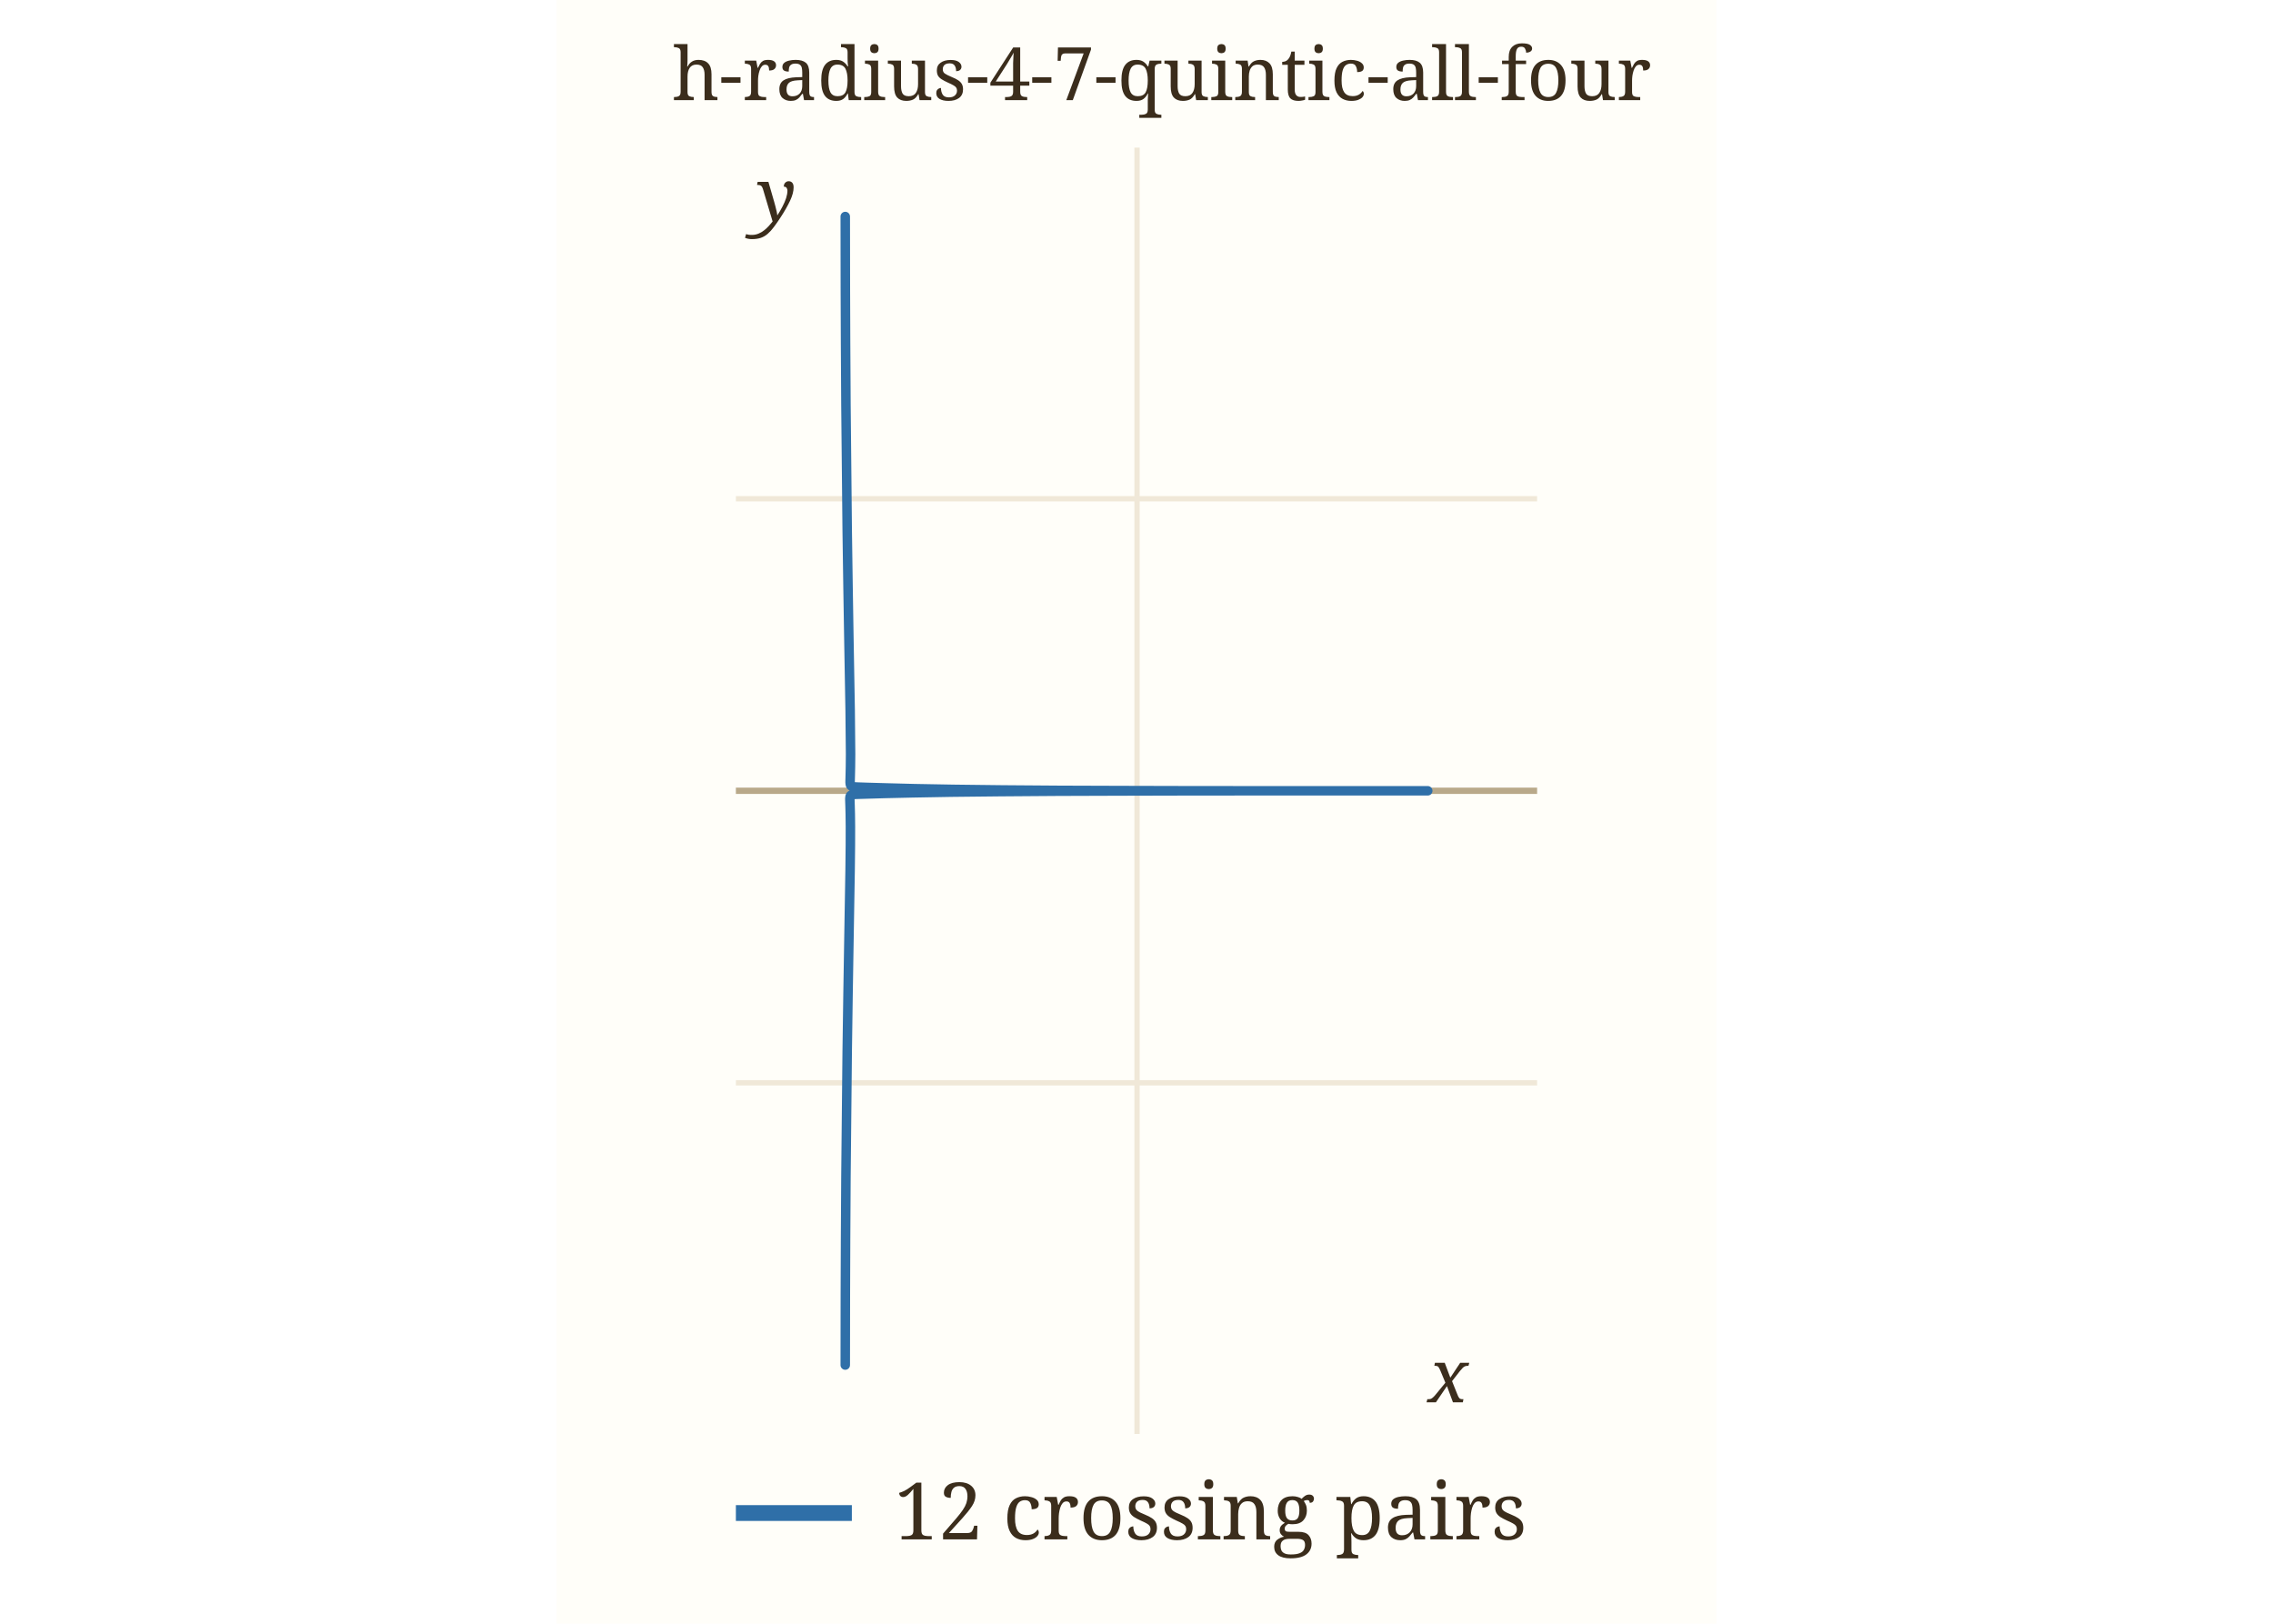
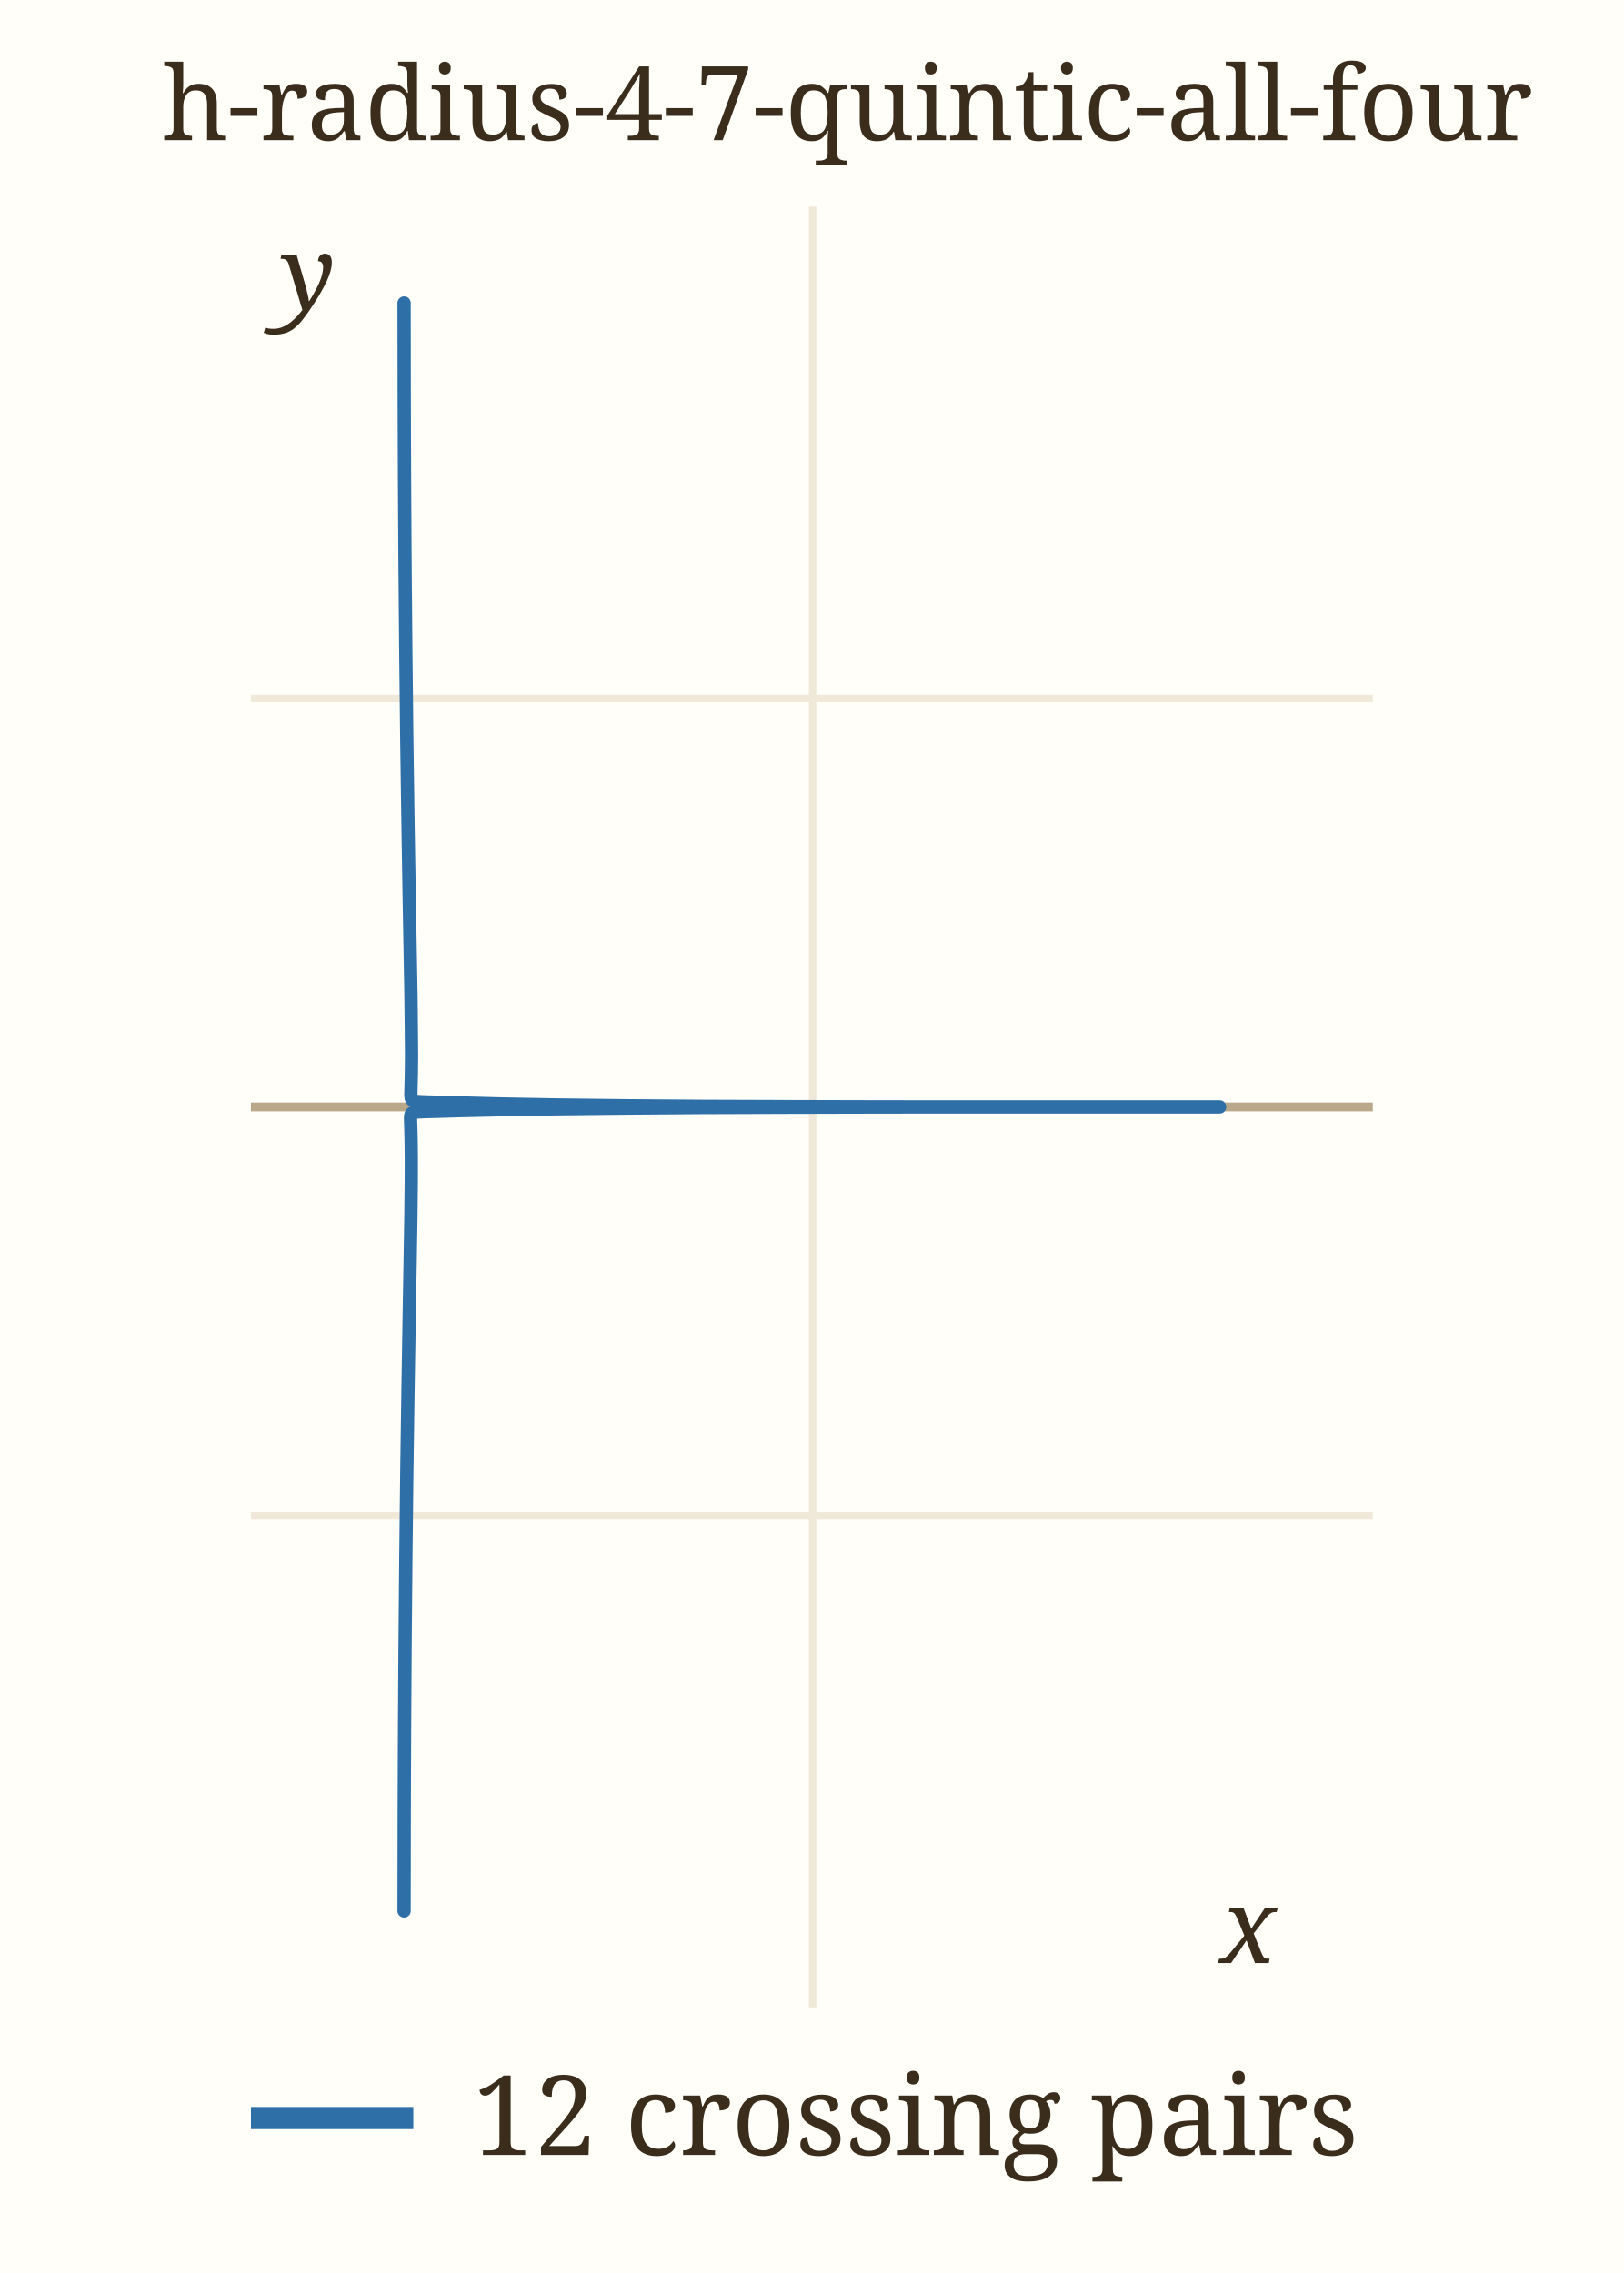
- <svg xmlns="http://www.w3.org/2000/svg" viewBox="0 0 220 308" width="308" height="220" role="img" aria-label="h-radius-4-7-quintic-all-four" data-panel="h-radius-4-7-quintic-all-four">
+ <svg xmlns="http://www.w3.org/2000/svg" viewBox="0 0 220 308" width="220" height="308" role="img" aria-label="h-radius-4-7-quintic-all-four" data-panel="h-radius-4-7-quintic-all-four">
  <rect x="0" y="0" width="220" height="308" fill="#fffef9" />
  <clipPath id="clip-h-radius-4-7-quintic-all-four">
    <rect x="34" y="28" width="152" height="244" />
  </clipPath>
  <g clip-path="url(#clip-h-radius-4-7-quintic-all-four)">
    <line x1="110.1" x2="110.1" y1="28" y2="272" stroke="#f0e8d8" stroke-width="1" />
    <text x="110.1" y="286.0" font-family="ui-monospace, Menlo, monospace" font-size="11" fill="#9c8a6a" text-anchor="middle">0.5</text>
    <line x1="34" x2="186" y1="205.4" y2="205.4" stroke="#f0e8d8" stroke-width="1" />
    <text x="28.0" y="209.4" font-family="ui-monospace, Menlo, monospace" font-size="11" fill="#9c8a6a" text-anchor="end">-0.5</text>
    <line x1="34" x2="186" y1="150.0" y2="150.0" stroke="#b9a98a" stroke-width="1.2" />
    <line x1="34" x2="186" y1="94.6" y2="94.6" stroke="#f0e8d8" stroke-width="1" />
    <text x="28.0" y="98.6" font-family="ui-monospace, Menlo, monospace" font-size="11" fill="#9c8a6a" text-anchor="end">0.5</text>
    <path d="M165.25,150.00 C164.88,150.00 164.15,150.00 163.01,150.00 C161.87,150.00 160.32,150.00 158.40,150.00 C156.47,150.00 154.11,150.00 151.44,150.00 C148.76,150.00 145.66,150.00 142.34,150.00 C139.02,150.00 135.31,150.00 131.51,150.00 C127.70,150.01 123.59,150.01 119.52,150.01 C115.46,150.02 111.19,150.03 107.11,150.04 C103.03,150.05 98.89,150.06 95.05,150.08 C91.21,150.10 87.46,150.13 84.08,150.16 C80.70,150.19 77.54,150.22 74.78,150.26 C72.01,150.30 69.57,150.35 67.49,150.39 C65.40,150.43 63.68,150.48 62.24,150.51 C60.80,150.55 59.72,150.58 58.83,150.61 C57.93,150.63 57.34,150.64 56.86,150.67 C56.38,150.70 56.13,150.69 55.93,150.79 C55.72,150.89 55.68,150.93 55.64,151.26 C55.59,151.60 55.65,151.89 55.66,152.81 C55.68,153.74 55.73,154.75 55.73,156.79 C55.74,158.83 55.72,161.31 55.67,165.05 C55.62,168.79 55.52,173.49 55.43,179.22 C55.34,184.95 55.21,192.09 55.12,199.42 C55.03,206.75 54.94,215.55 54.88,223.20 C54.82,230.85 54.79,239.36 54.77,245.32 C54.75,251.27 54.75,256.66 54.75,258.93 C54.75,261.20 54.75,261.20 54.75,258.93 C54.75,256.66 54.75,251.27 54.77,245.32 C54.79,239.36 54.82,230.85 54.88,223.20 C54.94,215.55 55.03,206.75 55.12,199.42 C55.21,192.09 55.34,184.95 55.43,179.22 C55.52,173.49 55.62,168.79 55.67,165.05 C55.72,161.31 55.74,158.83 55.73,156.79 C55.73,154.75 55.68,153.74 55.66,152.81 C55.65,151.89 55.59,151.60 55.64,151.26 C55.68,150.93 55.72,150.89 55.93,150.79 C56.13,150.69 56.38,150.70 56.86,150.67 C57.34,150.64 57.93,150.63 58.83,150.61 C59.72,150.58 60.80,150.55 62.24,150.51 C63.68,150.48 65.40,150.43 67.49,150.39 C69.57,150.35 72.01,150.30 74.78,150.26 C77.54,150.22 80.70,150.19 84.08,150.16 C87.46,150.13 91.21,150.10 95.05,150.08 C98.89,150.06 103.03,150.05 107.11,150.04 C111.19,150.03 115.46,150.02 119.52,150.01 C123.59,150.01 127.70,150.01 131.51,150.00 C135.31,150.00 139.02,150.00 142.34,150.00 C145.66,150.00 148.76,150.00 151.44,150.00 C154.11,150.00 156.47,150.00 158.40,150.00 C160.32,150.00 161.87,150.00 163.01,150.00 C164.15,150.00 164.88,150.00 165.25,150.00 C165.62,150.00 165.62,150.00 165.25,150.00 C164.88,150.00 164.15,150.00 163.01,150.00 C161.87,150.00 160.32,150.00 158.40,150.00 C156.47,150.00 154.11,150.00 151.44,150.00 C148.76,150.00 145.66,150.00 142.35,150.00 C139.03,150.00 135.33,150.00 131.54,150.00 C127.75,149.99 123.65,149.99 119.60,149.99 C115.56,149.98 111.33,149.97 107.29,149.96 C103.24,149.95 99.15,149.94 95.35,149.92 C91.55,149.90 87.85,149.87 84.50,149.84 C81.15,149.81 78.02,149.77 75.26,149.73 C72.51,149.69 70.06,149.64 67.95,149.60 C65.84,149.55 64.08,149.50 62.60,149.46 C61.12,149.42 59.99,149.39 59.06,149.36 C58.12,149.33 57.50,149.32 56.99,149.29 C56.48,149.26 56.22,149.26 56.00,149.16 C55.79,149.05 55.74,149.01 55.69,148.66 C55.64,148.31 55.69,147.99 55.70,147.06 C55.72,146.13 55.76,145.09 55.76,143.05 C55.75,141.01 55.73,138.53 55.68,134.81 C55.62,131.08 55.52,126.41 55.43,120.70 C55.34,114.99 55.21,107.88 55.12,100.56 C55.03,93.24 54.94,84.44 54.88,76.79 C54.82,69.15 54.79,60.64 54.77,54.68 C54.75,48.73 54.75,43.34 54.75,41.07 C54.75,38.80 54.75,38.80 54.75,41.07 C54.75,43.34 54.75,48.73 54.77,54.68 C54.79,60.64 54.82,69.15 54.88,76.79 C54.94,84.44 55.03,93.24 55.12,100.56 C55.21,107.88 55.34,114.99 55.43,120.70 C55.52,126.41 55.62,131.08 55.68,134.81 C55.73,138.53 55.75,141.01 55.76,143.05 C55.76,145.09 55.72,146.13 55.70,147.06 C55.69,147.99 55.64,148.31 55.69,148.66 C55.74,149.01 55.79,149.05 56.00,149.16 C56.22,149.26 56.48,149.26 56.99,149.29 C57.50,149.32 58.12,149.33 59.06,149.36 C59.99,149.39 61.12,149.42 62.60,149.46 C64.08,149.50 65.84,149.55 67.95,149.60 C70.06,149.64 72.51,149.69 75.26,149.73 C78.02,149.77 81.15,149.81 84.50,149.84 C87.85,149.87 91.55,149.90 95.35,149.92 C99.15,149.94 103.24,149.95 107.29,149.96 C111.33,149.97 115.56,149.98 119.60,149.99 C123.65,149.99 127.75,149.99 131.54,150.00 C135.33,150.00 139.03,150.00 142.35,150.00 C145.66,150.00 148.76,150.00 151.44,150.00 C154.11,150.00 156.47,150.00 158.40,150.00 C160.32,150.00 161.87,150.00 163.01,150.00 C164.15,150.00 164.88,150.00 165.25,150.00" fill="none" stroke="#2f6fa8" stroke-width="1.8" stroke-linecap="round" data-path="h-radius-4-7-quintic-all-four" />
  </g>
  <text x="165.3" y="266.0" font-family="Georgia, serif" font-size="14" font-style="italic" fill="#3b2d1c">x</text>
  <text x="38.0" y="42.0" font-family="Georgia, serif" font-size="14" font-style="italic" fill="#3b2d1c">y</text>
  <text x="22" y="19" font-family="Georgia, serif" font-size="14" fill="#3b2d1c">h-radius-4-7-quintic-all-four</text>
  <line x1="34" x2="56" y1="287" y2="287" stroke="#2f6fa8" stroke-width="3" />
  <text x="64" y="292" font-family="Georgia, serif" font-size="15" fill="#3b2d1c">12 crossing pairs</text>
</svg>
